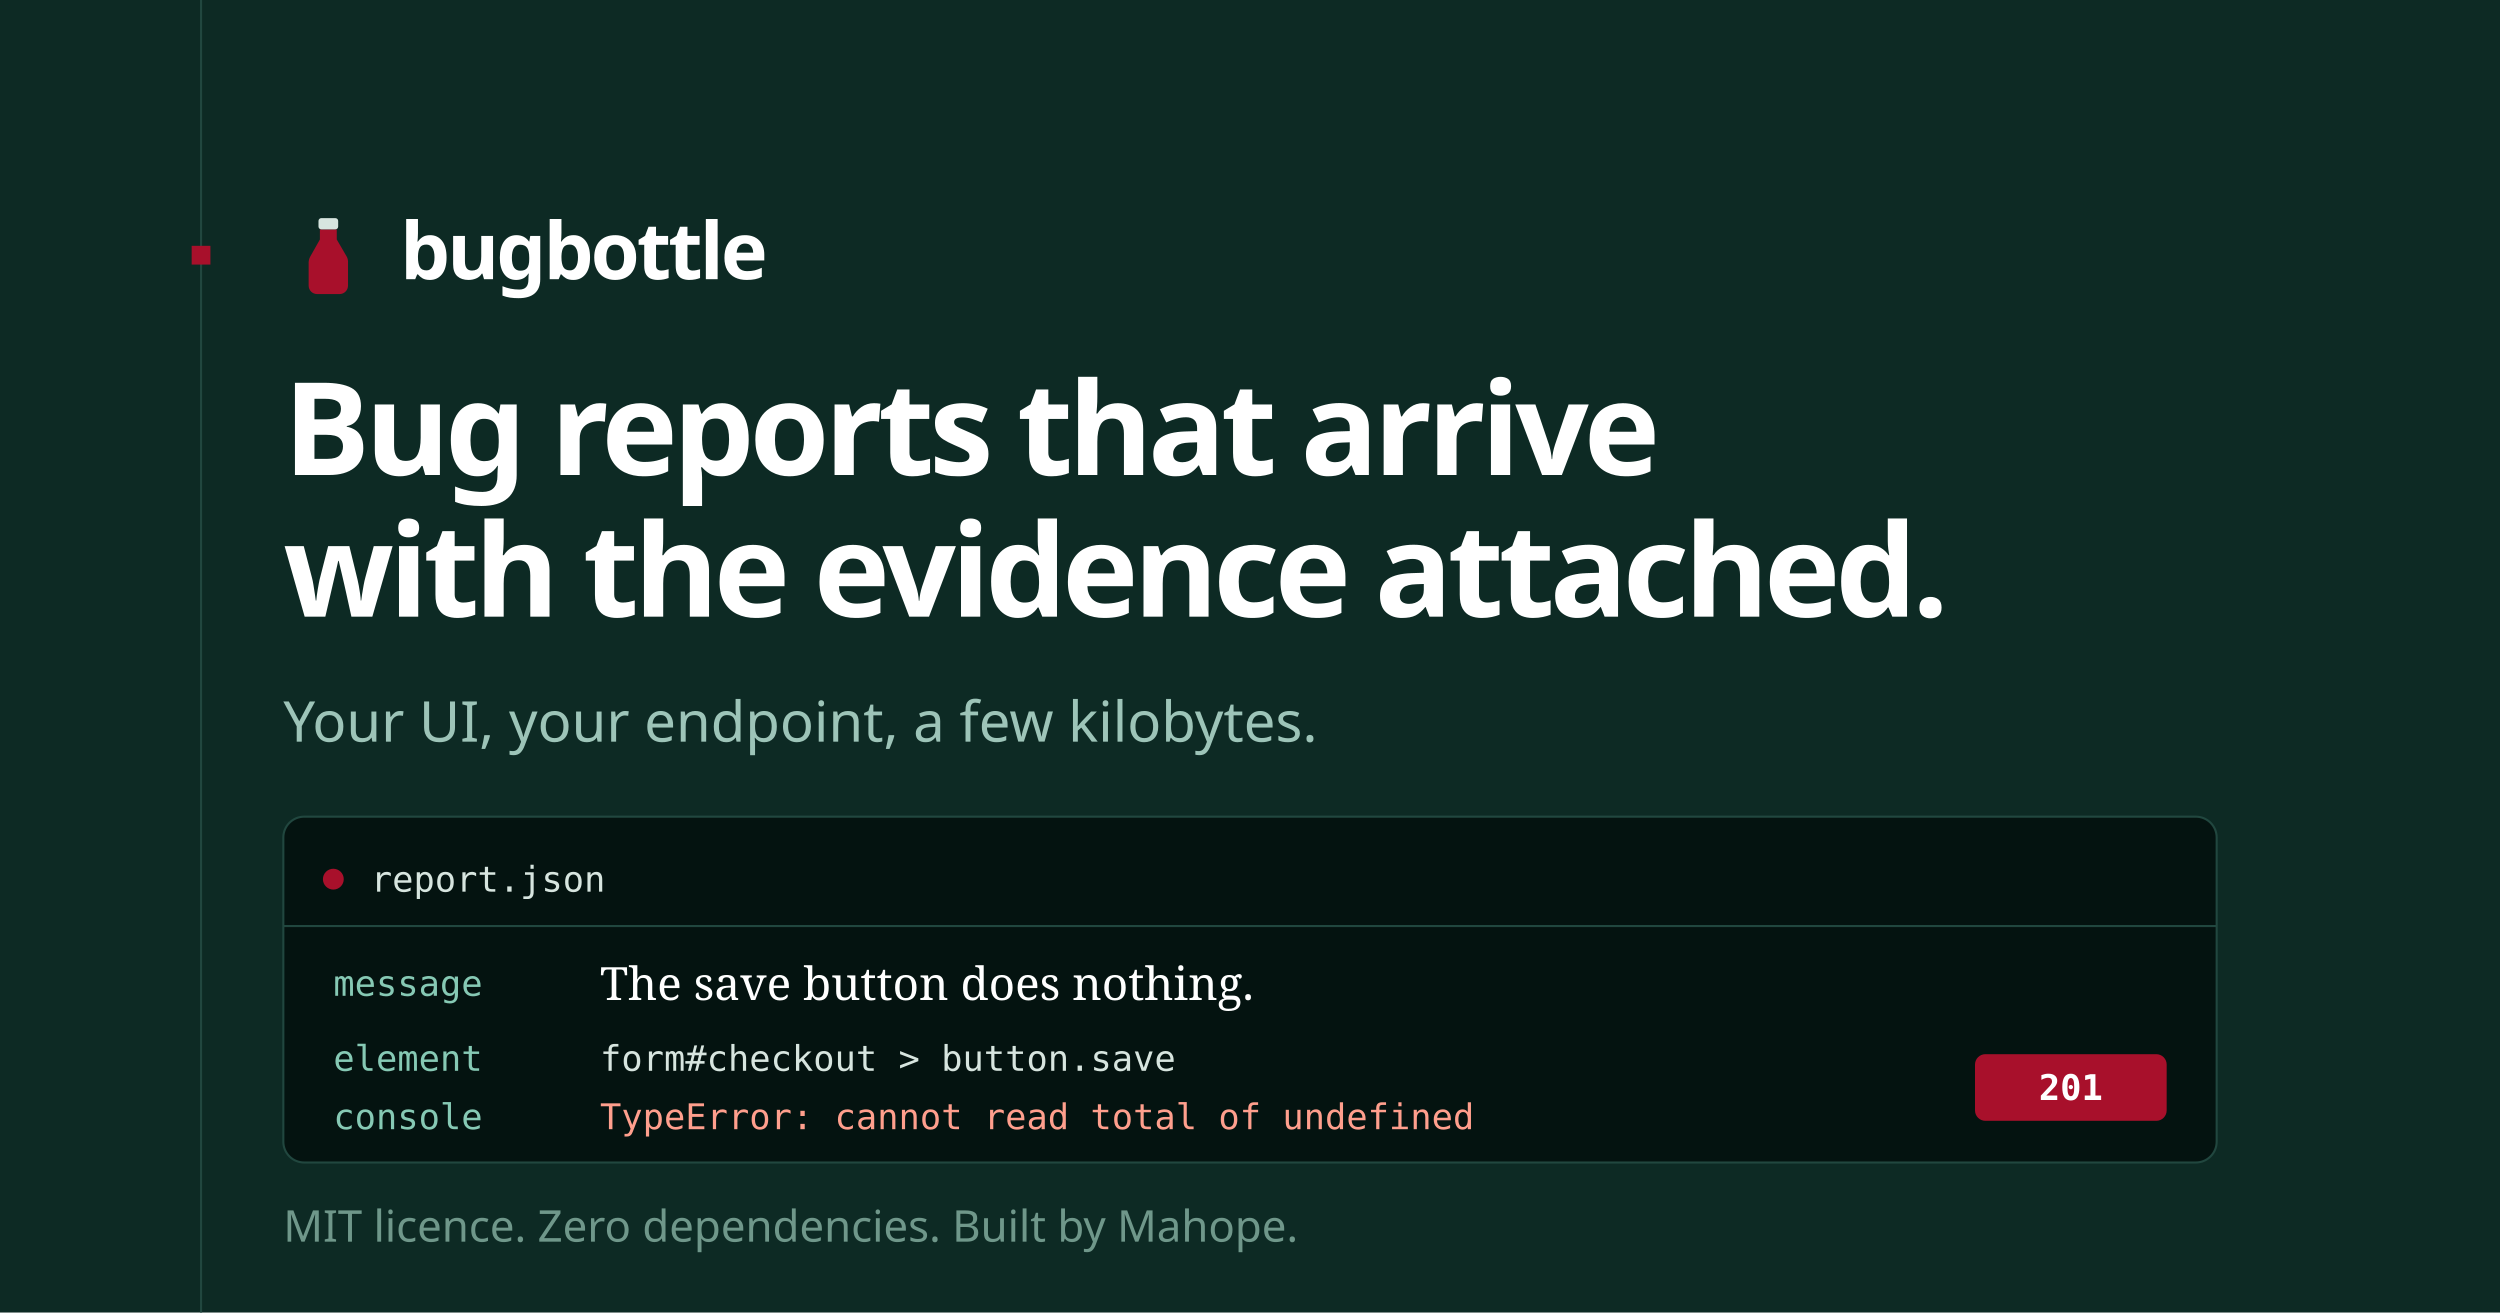
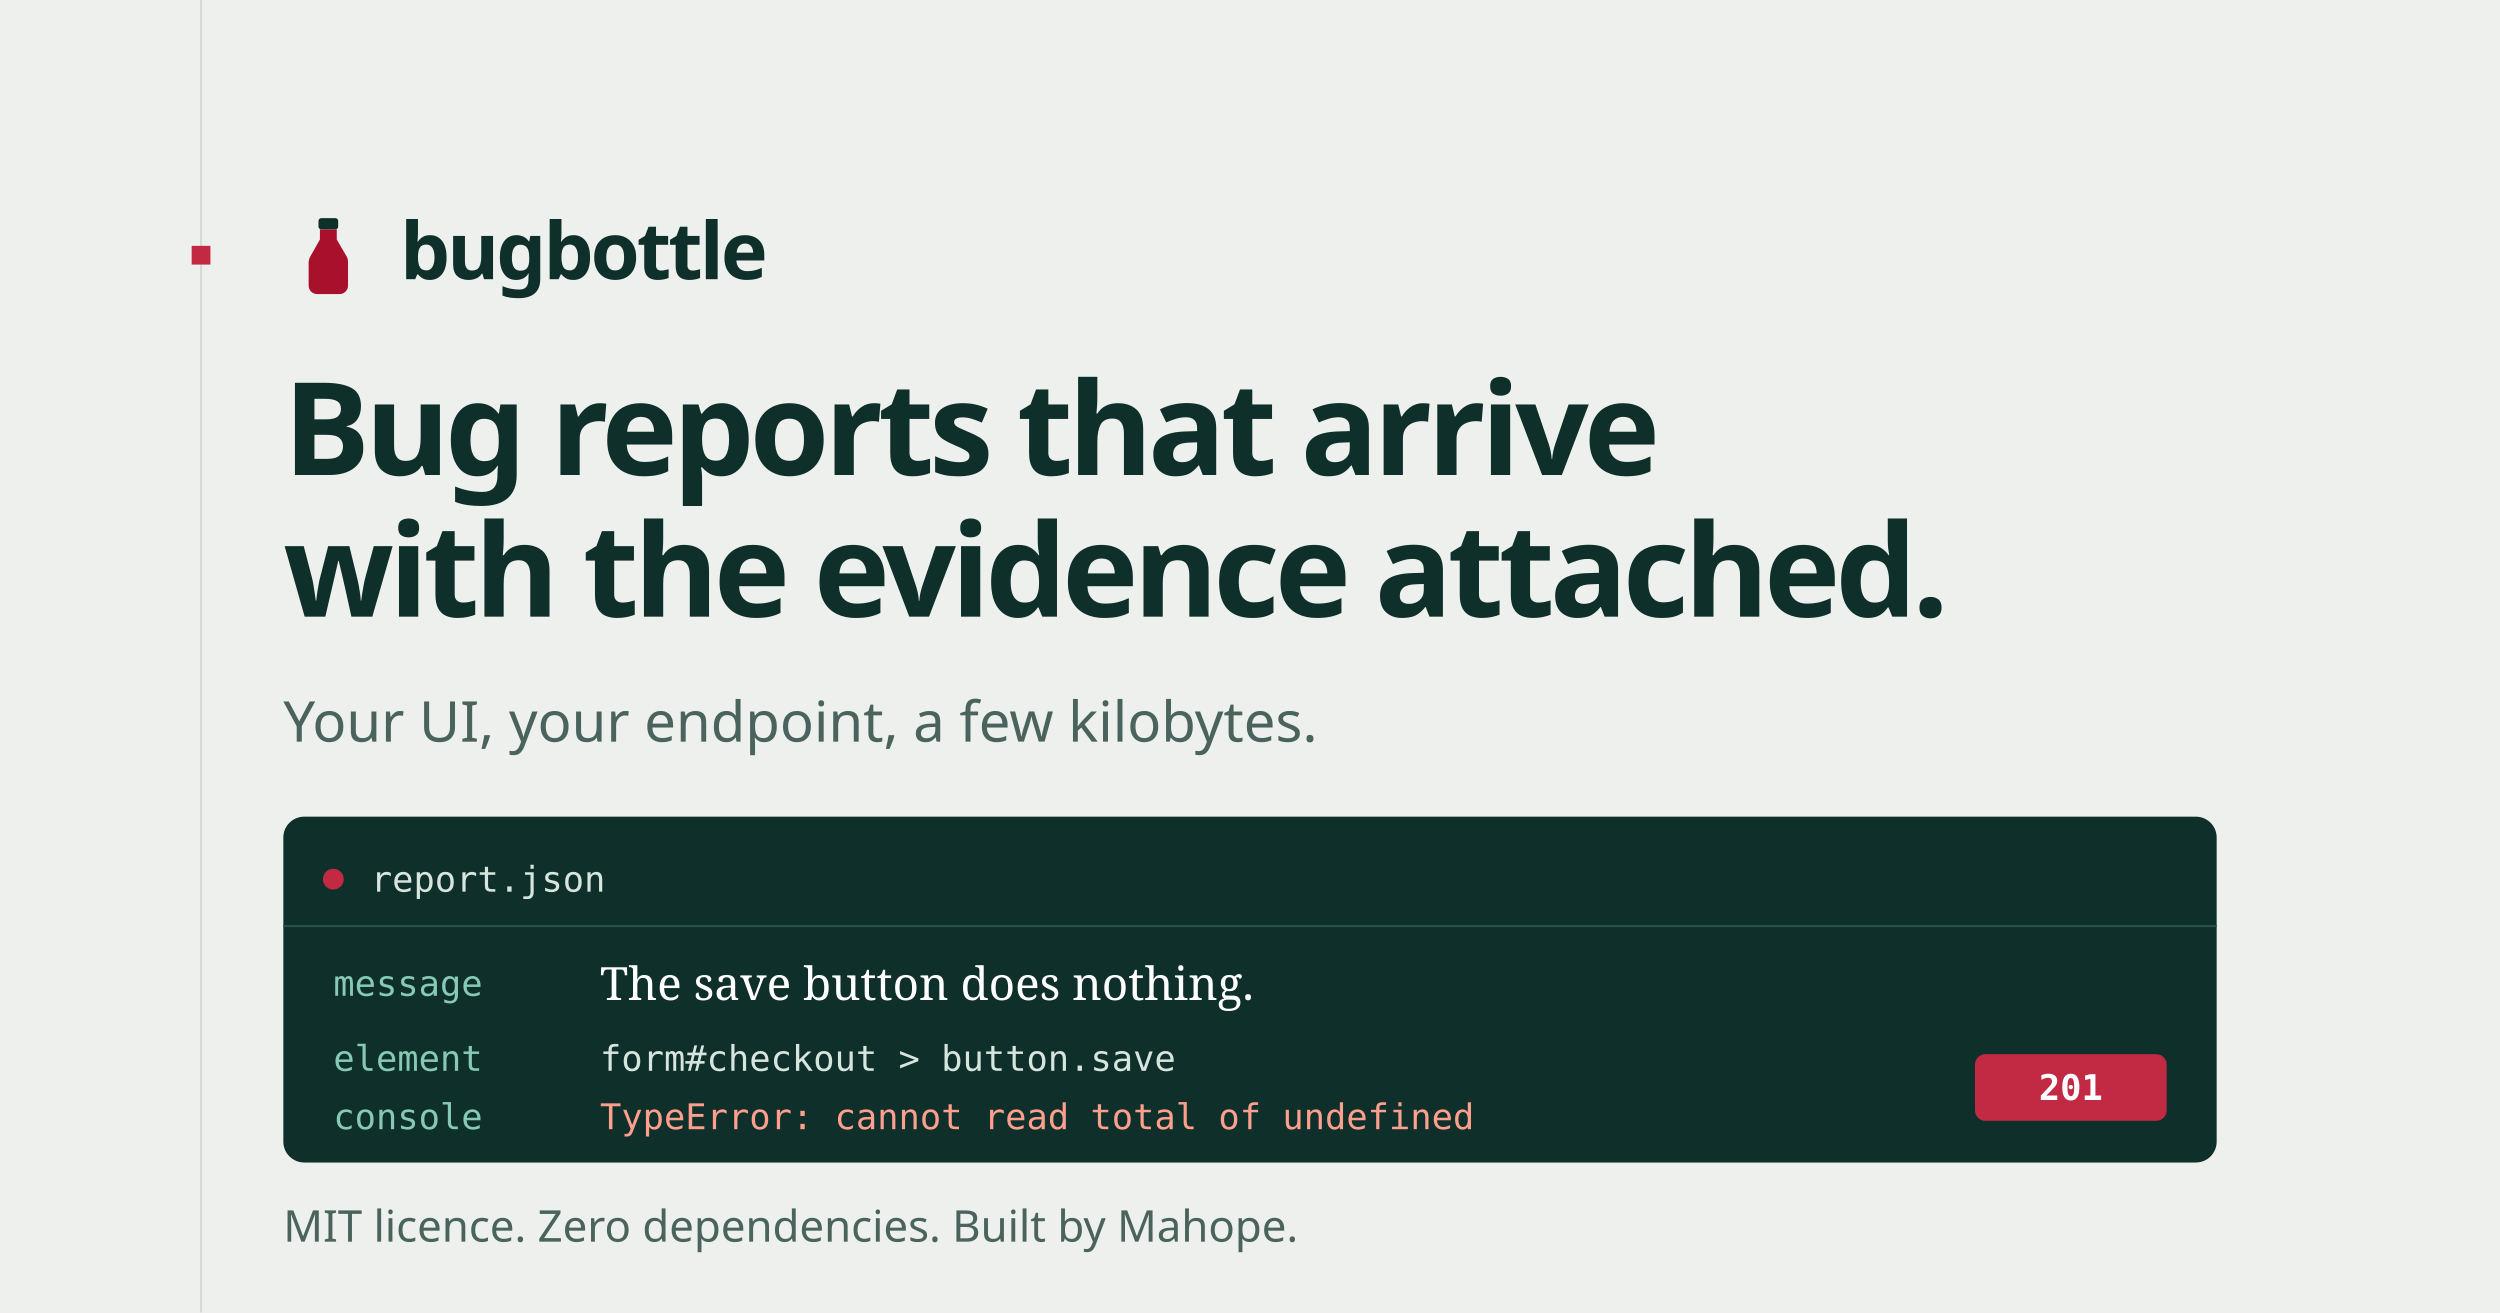
<svg xmlns="http://www.w3.org/2000/svg" width="1200" height="630" viewBox="0 0 1200 630" font-family="Segoe UI, system-ui, sans-serif">
-   <rect width="1200" height="630" fill="#0d2a24" />
-   <rect x="96" y="0" width="1" height="630" fill="#21473f" />
-   <rect x="92" y="118" width="9" height="9" fill="#a8102b" />
+   <rect width="1200" height="630" fill="#edf0ec" />
+   <rect x="96" y="0" width="1" height="630" fill="#d3dcd6" />
+   <rect x="92" y="118" width="9" height="9" fill="#c22a44" />
  <g transform="translate(136 96)">
    <path d="M13 6h6v3.6l3.6 6.2A4 4 0 0 1 23 17.8V26a3 3 0 0 1-3 3h-8a3 3 0 0 1-3-3v-8.2c0-.7.2-1.4.5-2L13 9.6z" fill="#a8102b" transform="translate(0 6) scale(1.35)" />
-     <rect x="12.5" y="2" width="7" height="4" rx="1" fill="#d7e5df" transform="translate(0 6) scale(1.35)" />
-     <text x="56" y="38" fill="#ffffff" font-size="38" font-weight="700" letter-spacing="-1.4">bugbottle</text>
+     <rect x="12.5" y="2" width="7" height="4" rx="1" fill="#0f2f2a" transform="translate(0 6) scale(1.35)" />
+     <text x="56" y="38" fill="#0f2f2a" font-size="38" font-weight="700" letter-spacing="-1.4">bugbottle</text>
  </g>
-   <text x="136" y="228" fill="#ffffff" font-size="62" font-weight="700" letter-spacing="-2.4">Bug reports that arrive</text>
-   <text x="136" y="296" fill="#ffffff" font-size="62" font-weight="700" letter-spacing="-2.4">with the evidence attached.</text>
-   <text x="136" y="356" fill="#9dc4b8" font-size="27" font-weight="400">Your UI, your endpoint, a few kilobytes.</text>
+   <text x="136" y="228" fill="#0f2f2a" font-size="62" font-weight="700" letter-spacing="-2.4">Bug reports that arrive</text>
+   <text x="136" y="296" fill="#0f2f2a" font-size="62" font-weight="700" letter-spacing="-2.4">with the evidence attached.</text>
+   <text x="136" y="356" fill="#4a635d" font-size="27" font-weight="400">Your UI, your endpoint, a few kilobytes.</text>
  <g transform="translate(136 392)">
-     <rect x="0" y="0" width="928" height="166" rx="10" fill="#041310" stroke="#21473f" />
-     <circle cx="24" cy="30" r="5" fill="#a8102b" />
+     <rect x="0" y="0" width="928" height="166" rx="10" fill="#0f2f2a" />
+     <circle cx="24" cy="30" r="5" fill="#c22a44" />
    <text x="42" y="36" fill="#d7e5df" font-size="17" font-family="Consolas, monospace">report.json</text>
-     <rect x="0" y="52" width="928" height="1" fill="#21473f" />
+     <rect x="0" y="52" width="928" height="1" fill="#26514a" />
    <text x="24" y="86" fill="#86c9b4" font-size="17" font-family="Consolas, monospace">message</text>
    <text x="152" y="88" fill="#ffffff" font-size="22" font-family="Georgia, serif">The save button does nothing.</text>
    <text x="24" y="122" fill="#86c9b4" font-size="17" font-family="Consolas, monospace">element</text>
    <text x="152" y="122" fill="#d7e5df" font-size="17" font-family="Consolas, monospace">form#checkout &gt; button.save</text>
    <text x="24" y="150" fill="#86c9b4" font-size="17" font-family="Consolas, monospace">console</text>
    <text x="152" y="150" fill="#ff9f8d" font-size="17" font-family="Consolas, monospace">TypeError: cannot read total of undefined</text>
-     <rect x="812" y="114" width="92" height="32" rx="5" fill="#a8102b" />
+     <rect x="812" y="114" width="92" height="32" rx="5" fill="#c22a44" />
    <text x="858" y="136" fill="#ffffff" font-size="17" font-weight="700" font-family="Consolas, monospace" text-anchor="middle">201</text>
  </g>
-   <text x="136" y="596" fill="#6f978a" font-size="21">MIT licence. Zero dependencies. Built by Mahope.</text>
+   <text x="136" y="596" fill="#4a635d" font-size="21">MIT licence. Zero dependencies. Built by Mahope.</text>
</svg>
